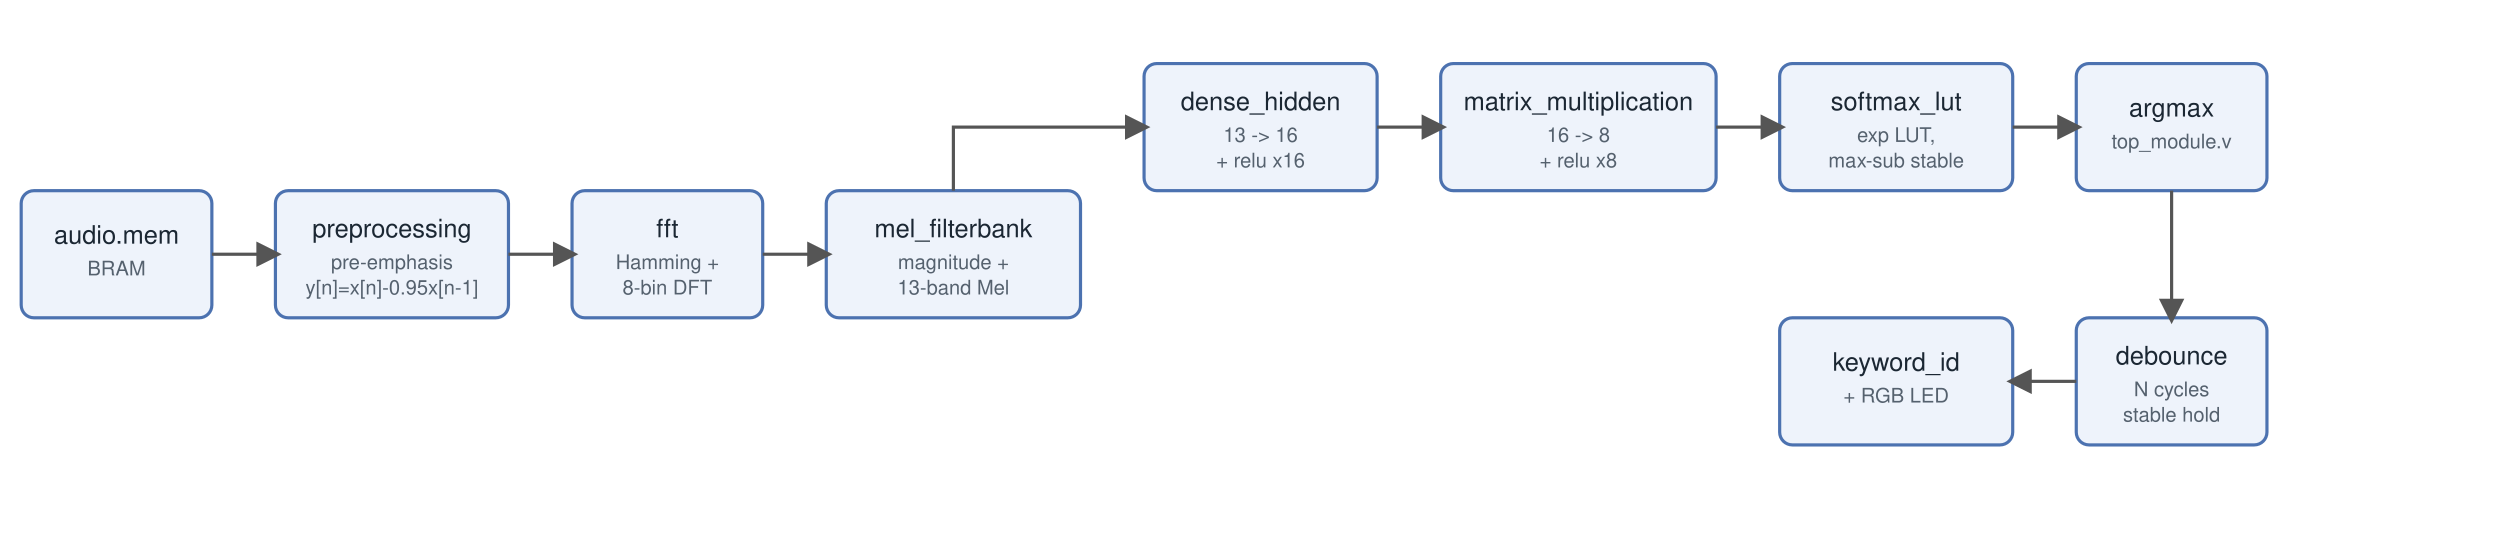
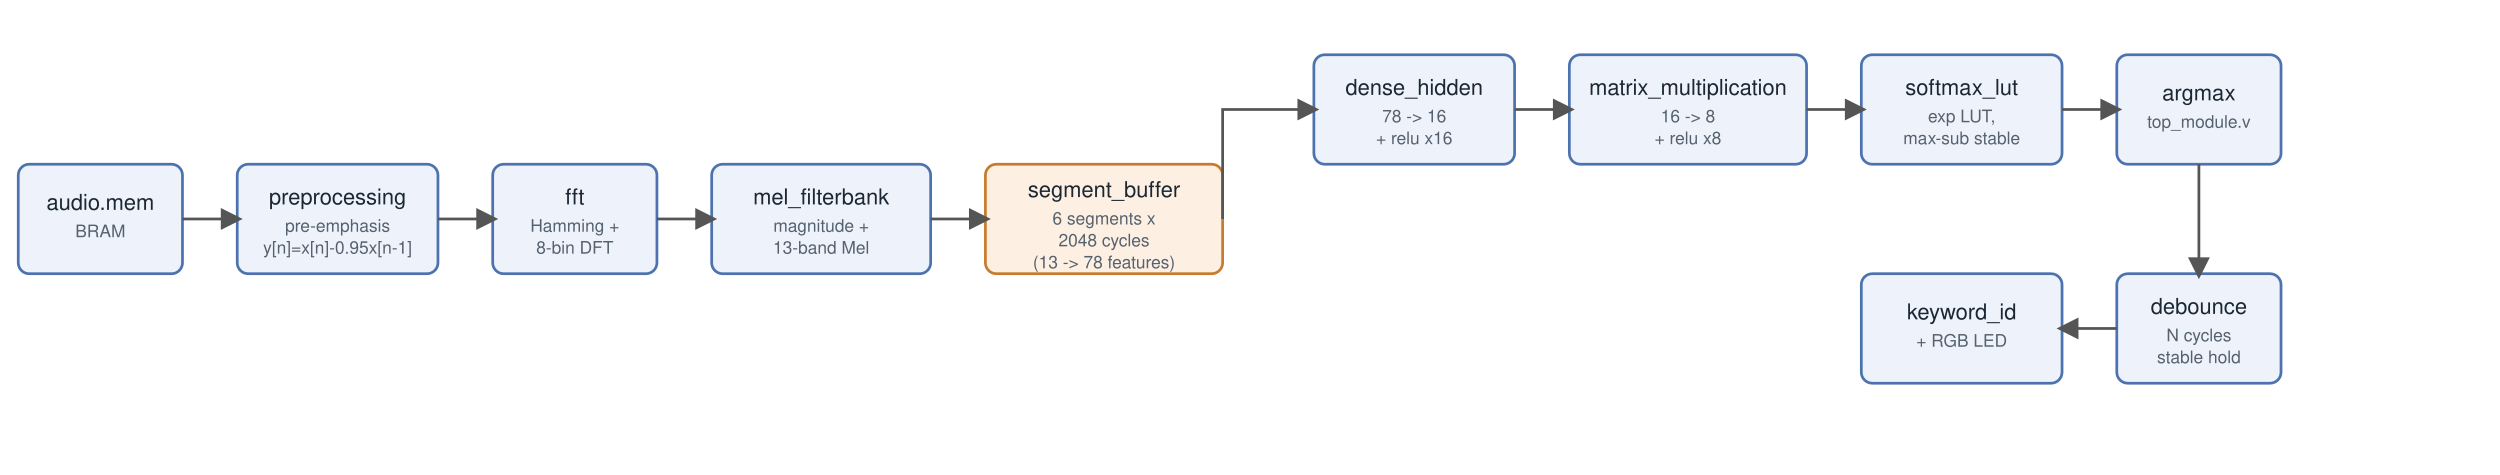
- <svg xmlns="http://www.w3.org/2000/svg" viewBox="0 0 1180 260" font-family="Helvetica, Arial, sans-serif">
+ <svg xmlns="http://www.w3.org/2000/svg" viewBox="0 0 1370 260" font-family="Helvetica, Arial, sans-serif">
  <defs>
    <marker id="arrow" markerWidth="8" markerHeight="8" refX="6" refY="4" orient="auto">
      <path d="M0,0 L8,4 L0,8 z" fill="#555" />
    </marker>
  </defs>
  <style>
    .blk { fill:#eef3fb; stroke:#4C72B0; stroke-width:1.5; rx:6; }
+     .new { fill:#fdf0e3; stroke:#c77b2e; stroke-width:1.5; rx:6; }
    .lbl { font-size:12px; fill:#1b2733; text-anchor:middle; }
    .sub { font-size:9.5px; fill:#55616e; text-anchor:middle; }
    .edge { stroke:#555; stroke-width:1.5; fill:none; marker-end:url(#arrow); }
  </style>
  <rect x="10" y="90" width="90" height="60" class="blk" />
  <text x="55" y="115" class="lbl">audio.mem</text>
  <text x="55" y="130" class="sub">BRAM</text>
  <rect x="130" y="90" width="110" height="60" class="blk" />
  <text x="185" y="112" class="lbl">preprocessing</text>
  <text x="185" y="127" class="sub">pre-emphasis</text>
  <text x="185" y="139" class="sub">y[n]=x[n]-0.95x[n-1]</text>
  <rect x="270" y="90" width="90" height="60" class="blk" />
  <text x="315" y="112" class="lbl">fft</text>
  <text x="315" y="127" class="sub">Hamming +</text>
  <text x="315" y="139" class="sub">8-bin DFT</text>
  <rect x="390" y="90" width="120" height="60" class="blk" />
  <text x="450" y="112" class="lbl">mel_filterbank</text>
  <text x="450" y="127" class="sub">magnitude +</text>
  <text x="450" y="139" class="sub">13-band Mel</text>
-   <rect x="540" y="30" width="110" height="60" class="blk" />
-   <text x="595" y="52" class="lbl">dense_hidden</text>
-   <text x="595" y="67" class="sub">13 -&gt; 16</text>
-   <text x="595" y="79" class="sub">+ relu x16</text>
-   <rect x="680" y="30" width="130" height="60" class="blk" />
-   <text x="745" y="52" class="lbl">matrix_multiplication</text>
-   <text x="745" y="67" class="sub">16 -&gt; 8</text>
-   <text x="745" y="79" class="sub">+ relu x8</text>
-   <rect x="840" y="30" width="110" height="60" class="blk" />
-   <text x="895" y="52" class="lbl">softmax_lut</text>
-   <text x="895" y="67" class="sub">exp LUT,</text>
-   <text x="895" y="79" class="sub">max-sub stable</text>
-   <rect x="980" y="30" width="90" height="60" class="blk" />
-   <text x="1025" y="55" class="lbl">argmax</text>
-   <text x="1025" y="70" class="sub">top_module.v</text>
-   <rect x="980" y="150" width="90" height="60" class="blk" />
-   <text x="1025" y="172" class="lbl">debounce</text>
-   <text x="1025" y="187" class="sub">N cycles</text>
-   <text x="1025" y="199" class="sub">stable hold</text>
-   <rect x="840" y="150" width="110" height="60" class="blk" />
-   <text x="895" y="175" class="lbl">keyword_id</text>
-   <text x="895" y="190" class="sub">+ RGB LED</text>
+   <rect x="540" y="90" width="130" height="60" class="new" />
+   <text x="605" y="108" class="lbl">segment_buffer</text>
+   <text x="605" y="123" class="sub">6 segments x</text>
+   <text x="605" y="135" class="sub">2048 cycles</text>
+   <text x="605" y="147" class="sub">(13 -&gt; 78 features)</text>
+   <rect x="720" y="30" width="110" height="60" class="blk" />
+   <text x="775" y="52" class="lbl">dense_hidden</text>
+   <text x="775" y="67" class="sub">78 -&gt; 16</text>
+   <text x="775" y="79" class="sub">+ relu x16</text>
+   <rect x="860" y="30" width="130" height="60" class="blk" />
+   <text x="925" y="52" class="lbl">matrix_multiplication</text>
+   <text x="925" y="67" class="sub">16 -&gt; 8</text>
+   <text x="925" y="79" class="sub">+ relu x8</text>
+   <rect x="1020" y="30" width="110" height="60" class="blk" />
+   <text x="1075" y="52" class="lbl">softmax_lut</text>
+   <text x="1075" y="67" class="sub">exp LUT,</text>
+   <text x="1075" y="79" class="sub">max-sub stable</text>
+   <rect x="1160" y="30" width="90" height="60" class="blk" />
+   <text x="1205" y="55" class="lbl">argmax</text>
+   <text x="1205" y="70" class="sub">top_module.v</text>
+   <rect x="1160" y="150" width="90" height="60" class="blk" />
+   <text x="1205" y="172" class="lbl">debounce</text>
+   <text x="1205" y="187" class="sub">N cycles</text>
+   <text x="1205" y="199" class="sub">stable hold</text>
+   <rect x="1020" y="150" width="110" height="60" class="blk" />
+   <text x="1075" y="175" class="lbl">keyword_id</text>
+   <text x="1075" y="190" class="sub">+ RGB LED</text>
  <path class="edge" d="M100,120 H130" />
  <path class="edge" d="M240,120 H270" />
  <path class="edge" d="M360,120 H385 Q390,120 390,120" />
-   <path class="edge" d="M450,90 V60 H540" />
-   <path class="edge" d="M650,60 H680" />
-   <path class="edge" d="M810,60 H840" />
-   <path class="edge" d="M950,60 H980" />
-   <path class="edge" d="M1025,90 V150" />
-   <path class="edge" d="M980,180 H950" />
+   <path class="edge" d="M510,120 H540" />
+   <path class="edge" d="M670,120 V60 H720" />
+   <path class="edge" d="M830,60 H860" />
+   <path class="edge" d="M990,60 H1020" />
+   <path class="edge" d="M1130,60 H1160" />
+   <path class="edge" d="M1205,90 V150" />
+   <path class="edge" d="M1160,180 H1130" />
</svg>
